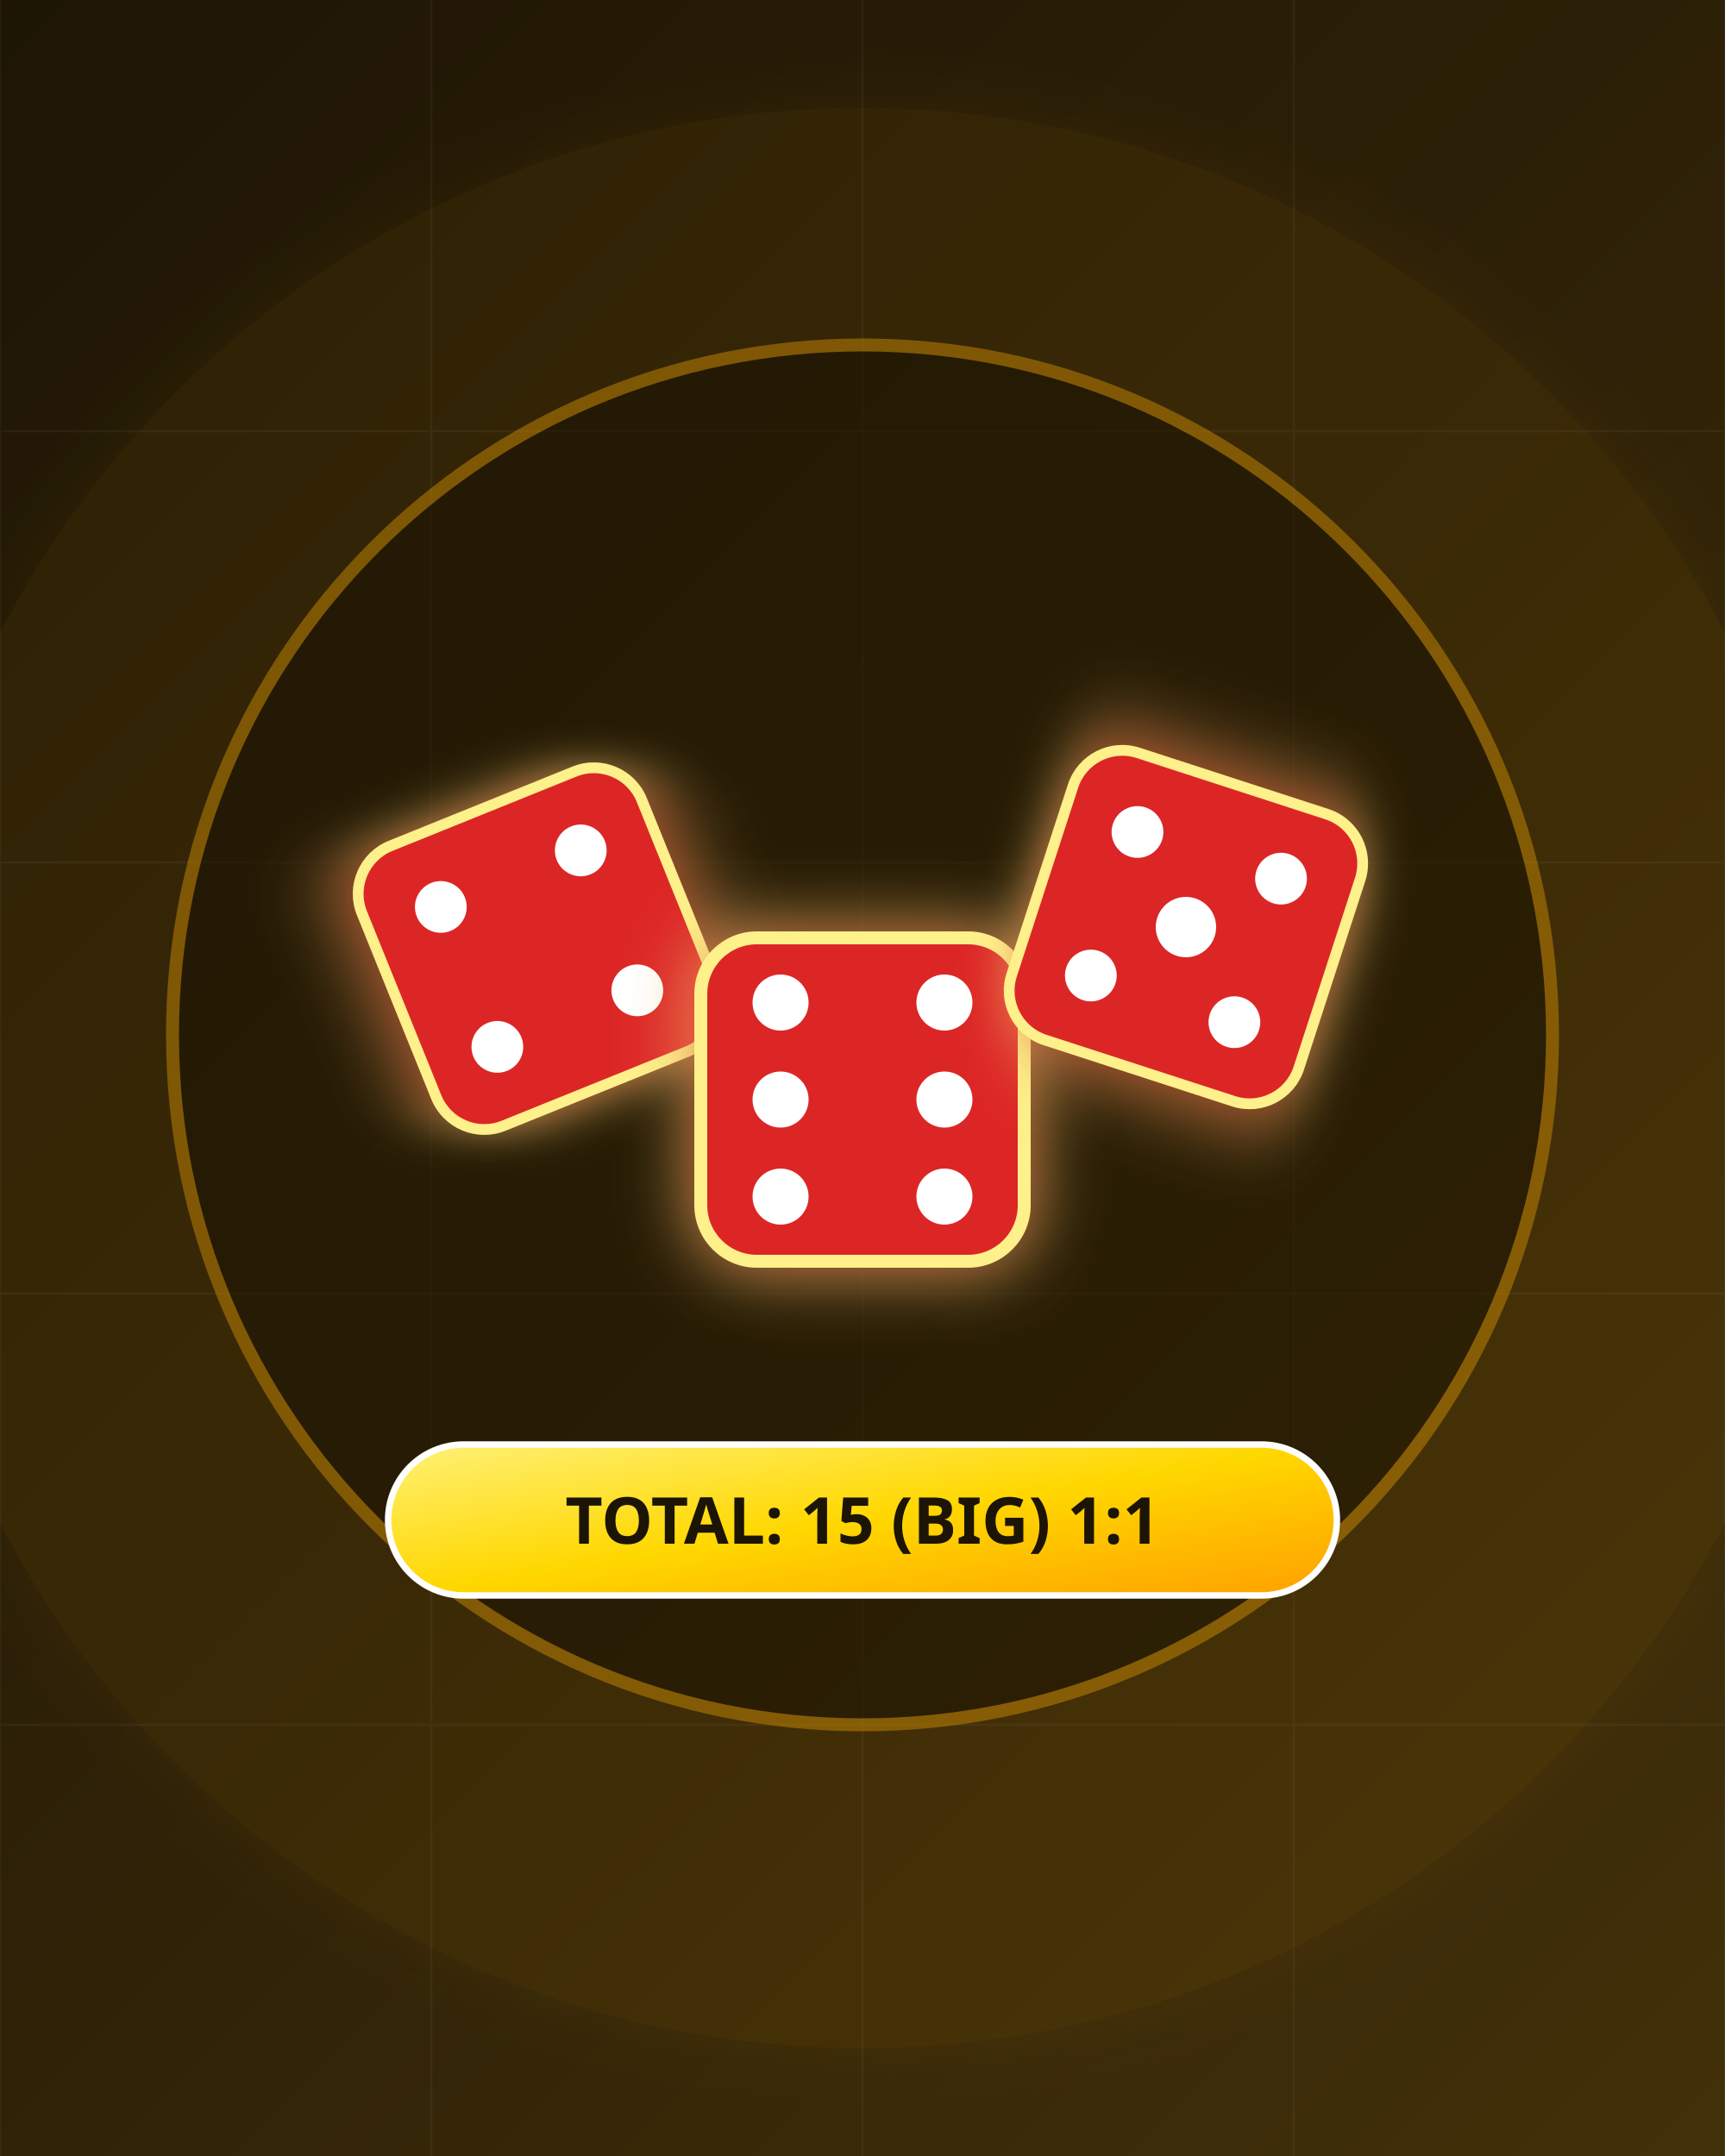
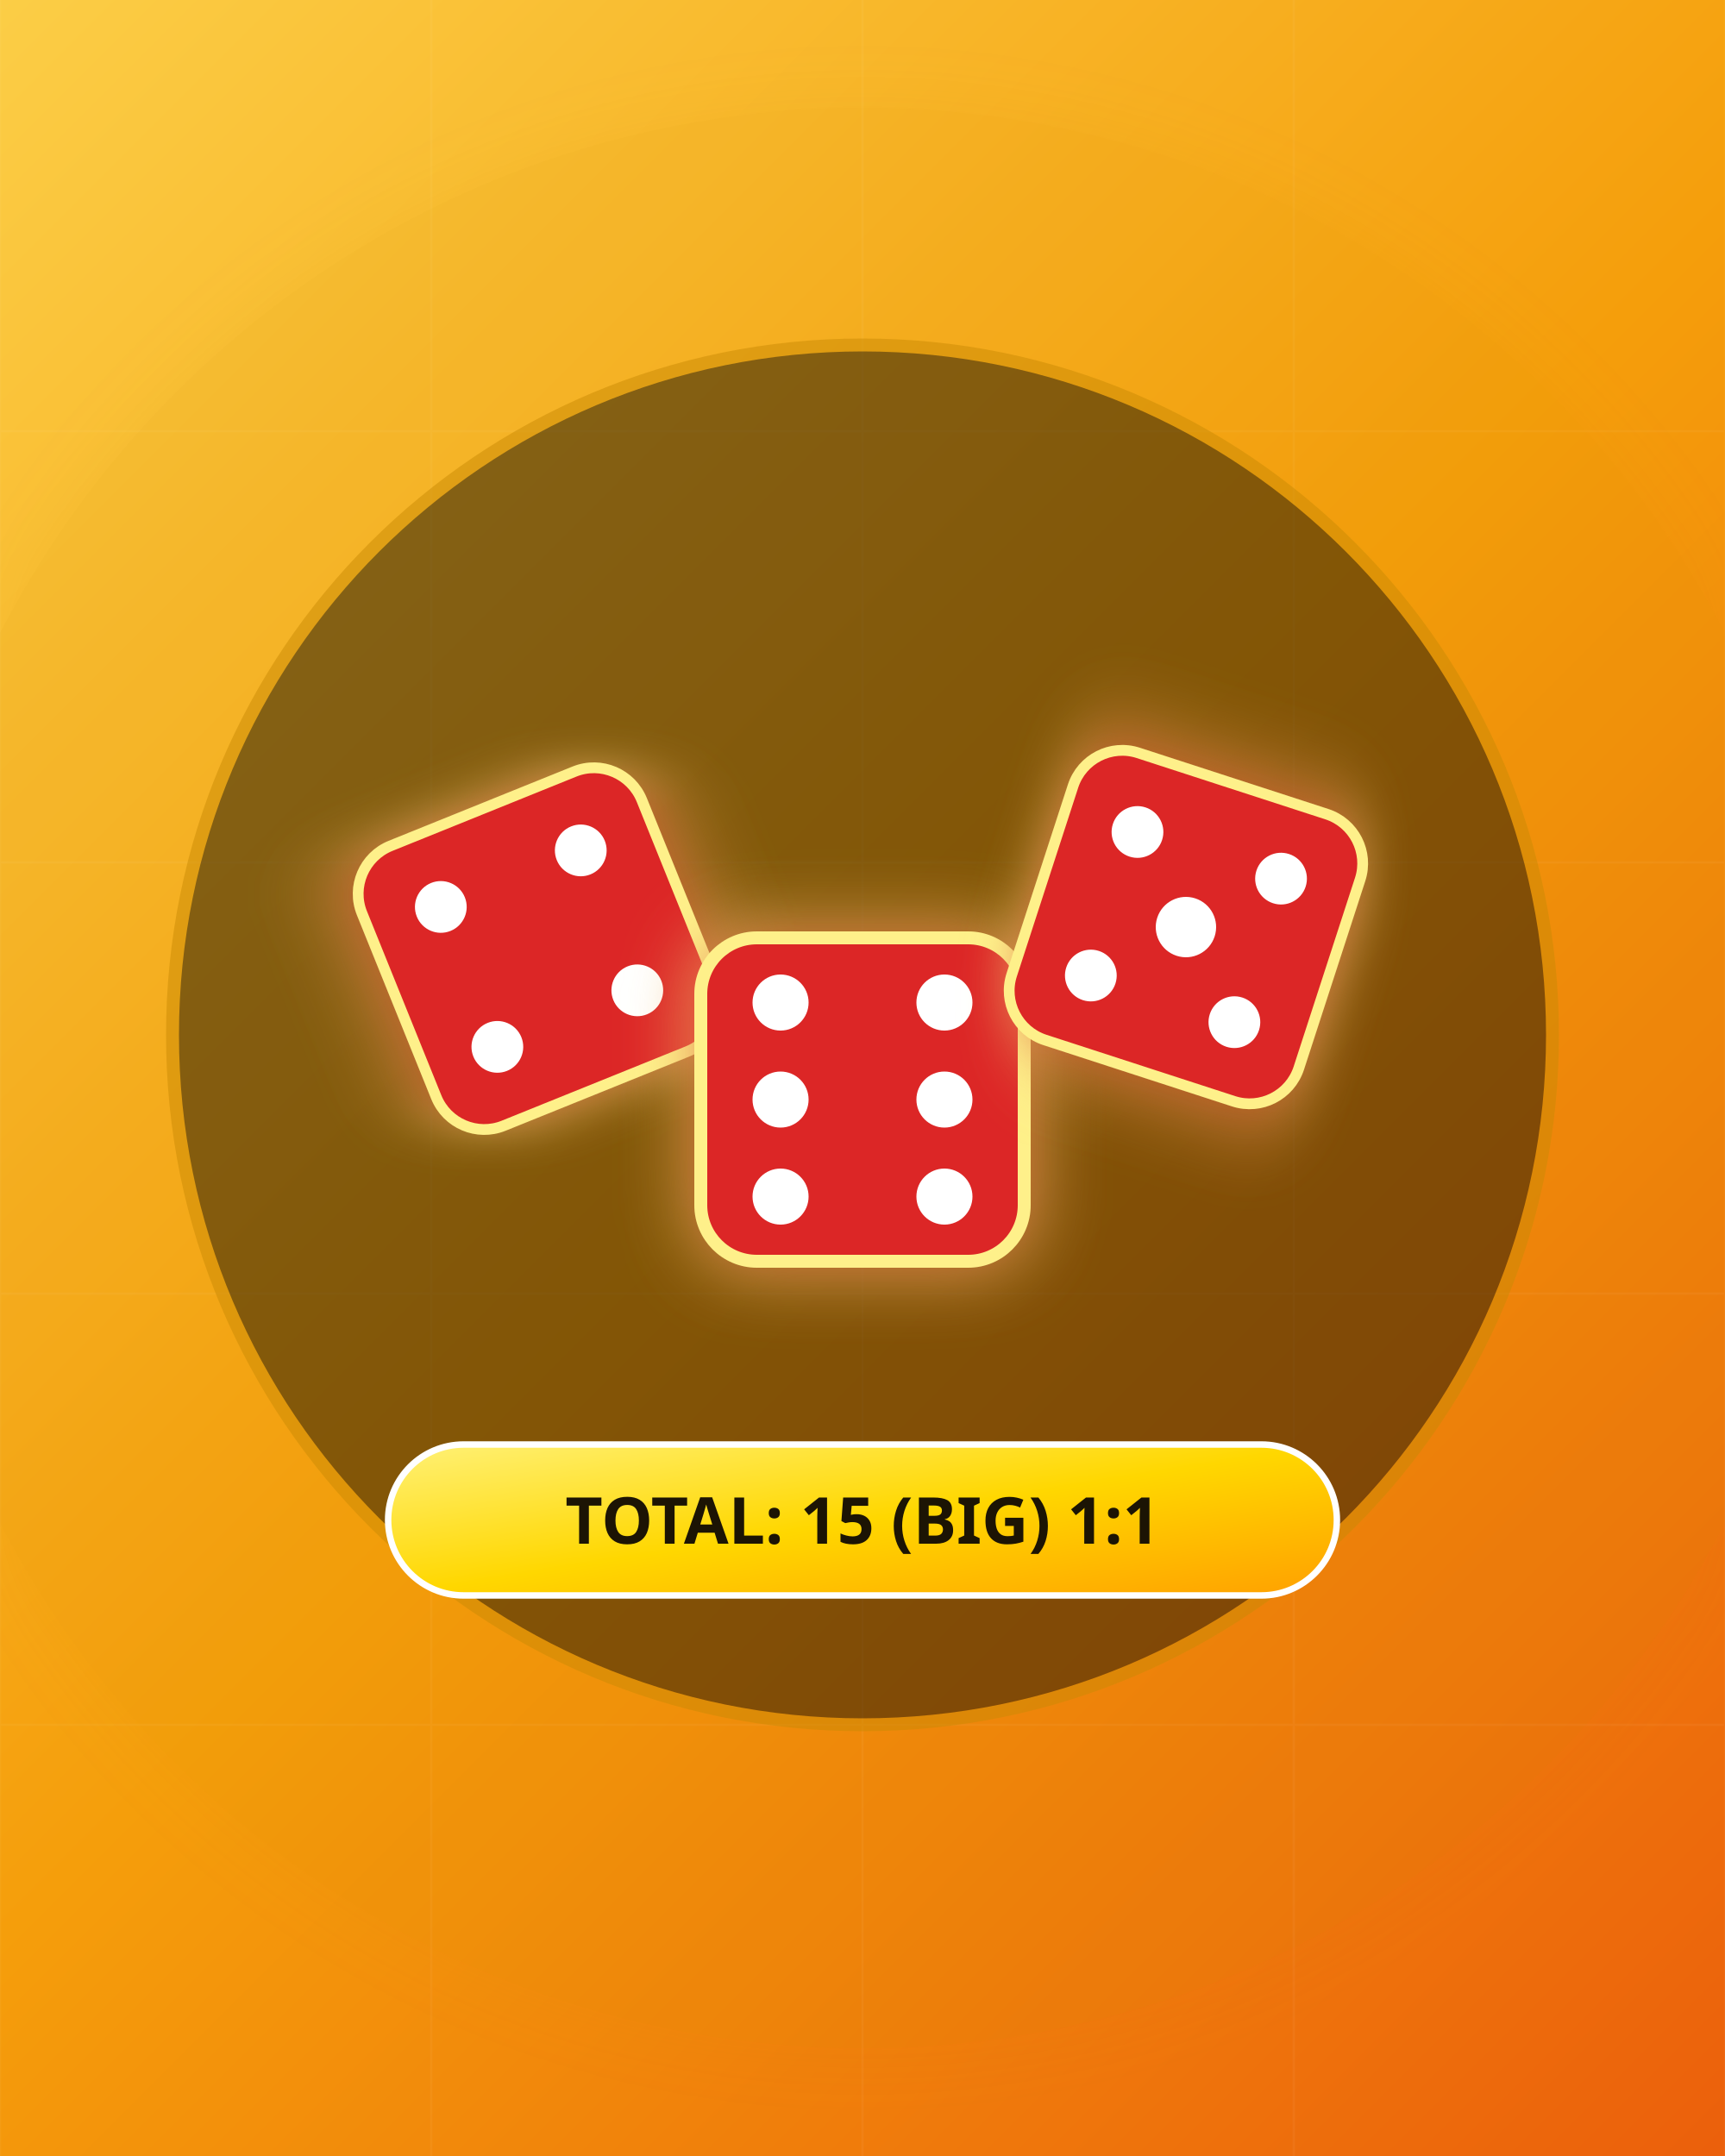
<svg xmlns="http://www.w3.org/2000/svg" viewBox="0 0 1000 1000" width="800" height="1000" preserveAspectRatio="xMidYMid slice">
  <defs>
    <linearGradient id="bgGrad" x1="0%" y1="0%" x2="100%" y2="100%">
-       <stop offset="0%" stop-color="#1c1404" />
-       <stop offset="50%" stop-color="#2e2107" />
-       <stop offset="100%" stop-color="#45320a" />
+       <stop offset="0%" stop-color="#FCD34D" />
+       <stop offset="50%" stop-color="#F59E0B" />
+       <stop offset="100%" stop-color="#EA580C" />
    </linearGradient>
    <linearGradient id="curveGlow" x1="0%" y1="0%" x2="0%" y2="100%">
      <stop offset="0%" stop-color="#CA8A04" stop-opacity="0.6" />
      <stop offset="100%" stop-color="#CA8A04" stop-opacity="0" />
    </linearGradient>
    <linearGradient id="goldGradient" x1="0%" y1="0%" x2="100%" y2="100%">
      <stop offset="0%" stop-color="#FFF176" />
      <stop offset="50%" stop-color="#FFD700" />
      <stop offset="100%" stop-color="#FFA000" />
    </linearGradient>
    <radialGradient id="neonCenterGlow" cx="50%" cy="50%" r="50%">
      <stop offset="0%" stop-color="#CA8A04" stop-opacity="0.8" />
      <stop offset="100%" stop-color="#CA8A04" stop-opacity="0.1" />
    </radialGradient>
    <radialGradient id="ballGold" cx="35%" cy="35%" r="65%">
      <stop offset="0%" stop-color="#FFF59D" />
      <stop offset="50%" stop-color="#FBC02D" />
      <stop offset="100%" stop-color="#F57F17" />
    </radialGradient>
    <radialGradient id="ballRed" cx="35%" cy="35%" r="65%">
      <stop offset="0%" stop-color="#FF8A80" />
      <stop offset="50%" stop-color="#E53935" />
      <stop offset="100%" stop-color="#B71C1C" />
    </radialGradient>
    <radialGradient id="ballGreen" cx="35%" cy="35%" r="65%">
      <stop offset="0%" stop-color="#B9F6CA" />
      <stop offset="50%" stop-color="#00E676" />
      <stop offset="100%" stop-color="#00A854" />
    </radialGradient>
    <radialGradient id="ballBlue" cx="35%" cy="35%" r="65%">
      <stop offset="0%" stop-color="#80D8FF" />
      <stop offset="50%" stop-color="#00B0FF" />
      <stop offset="100%" stop-color="#0091EA" />
    </radialGradient>
    <radialGradient id="ballPurple" cx="35%" cy="35%" r="65%">
      <stop offset="0%" stop-color="#EA80FC" />
      <stop offset="50%" stop-color="#AA00FF" />
      <stop offset="100%" stop-color="#6A0080" />
    </radialGradient>
    <filter id="dropGlow" x="-30%" y="-30%" width="160%" height="160%">
      <feGaussianBlur stdDeviation="16" result="blur" />
      <feComposite in="SourceGraphic" in2="blur" operator="over" />
    </filter>
  </defs>
  <rect width="1000" height="1000" fill="url(#bgGrad)" />
  <circle cx="500" cy="500" r="450" fill="#CA8A04" opacity="0.08" filter="url(#dropGlow)" />
  <g stroke="#FFFFFF" stroke-width="1" opacity="0.04">
    <line x1="100" y1="0" x2="100" y2="1000" />
    <line x1="300" y1="0" x2="300" y2="1000" />
    <line x1="500" y1="0" x2="500" y2="1000" />
    <line x1="700" y1="0" x2="700" y2="1000" />
    <line x1="900" y1="0" x2="900" y2="1000" />
    <line x1="0" y1="200" x2="1000" y2="200" />
    <line x1="0" y1="400" x2="1000" y2="400" />
    <line x1="0" y1="600" x2="1000" y2="600" />
    <line x1="0" y1="800" x2="1000" y2="800" />
  </g>
  <g transform="translate(500, 480)">
    <circle cx="0" cy="0" r="320" fill="#140d02" stroke="#CA8A04" stroke-width="6" opacity="0.5" />
    <g transform="translate(-150, -40) rotate(-22)">
      <rect x="-70" y="-70" width="140" height="140" rx="24" fill="#DC2626" stroke="#FEF08A" stroke-width="5" filter="url(#dropGlow)" />
      <circle cx="-35" cy="-35" r="12" fill="#FFFFFF" />
      <circle cx="35" cy="-35" r="12" fill="#FFFFFF" />
      <circle cx="-35" cy="35" r="12" fill="#FFFFFF" />
      <circle cx="35" cy="35" r="12" fill="#FFFFFF" />
    </g>
    <g transform="translate(0, 30)">
      <rect x="-75" y="-75" width="150" height="150" rx="26" fill="#DC2626" stroke="#FEF08A" stroke-width="6" filter="url(#dropGlow)" />
      <circle cx="-38" cy="-45" r="13" fill="#FFFFFF" />
      <circle cx="-38" cy="0" r="13" fill="#FFFFFF" />
      <circle cx="-38" cy="45" r="13" fill="#FFFFFF" />
      <circle cx="38" cy="-45" r="13" fill="#FFFFFF" />
      <circle cx="38" cy="0" r="13" fill="#FFFFFF" />
      <circle cx="38" cy="45" r="13" fill="#FFFFFF" />
    </g>
    <g transform="translate(150, -50) rotate(18)">
      <rect x="-70" y="-70" width="140" height="140" rx="24" fill="#DC2626" stroke="#FEF08A" stroke-width="5" filter="url(#dropGlow)" />
      <circle cx="-35" cy="-35" r="12" fill="#FFFFFF" />
      <circle cx="35" cy="-35" r="12" fill="#FFFFFF" />
      <circle cx="0" cy="0" r="14" fill="#FFFFFF" />
      <circle cx="-35" cy="35" r="12" fill="#FFFFFF" />
      <circle cx="35" cy="35" r="12" fill="#FFFFFF" />
    </g>
    <rect x="-220" y="190" width="440" height="70" rx="35" fill="url(#goldGradient)" stroke="#FFFFFF" stroke-width="3" />
    <text x="0" y="236" font-family="'Outfit', sans-serif" font-size="30" font-weight="900" fill="#1c1404" text-anchor="middle">TOTAL: 15 (BIG) 1:1</text>
  </g>
</svg>
